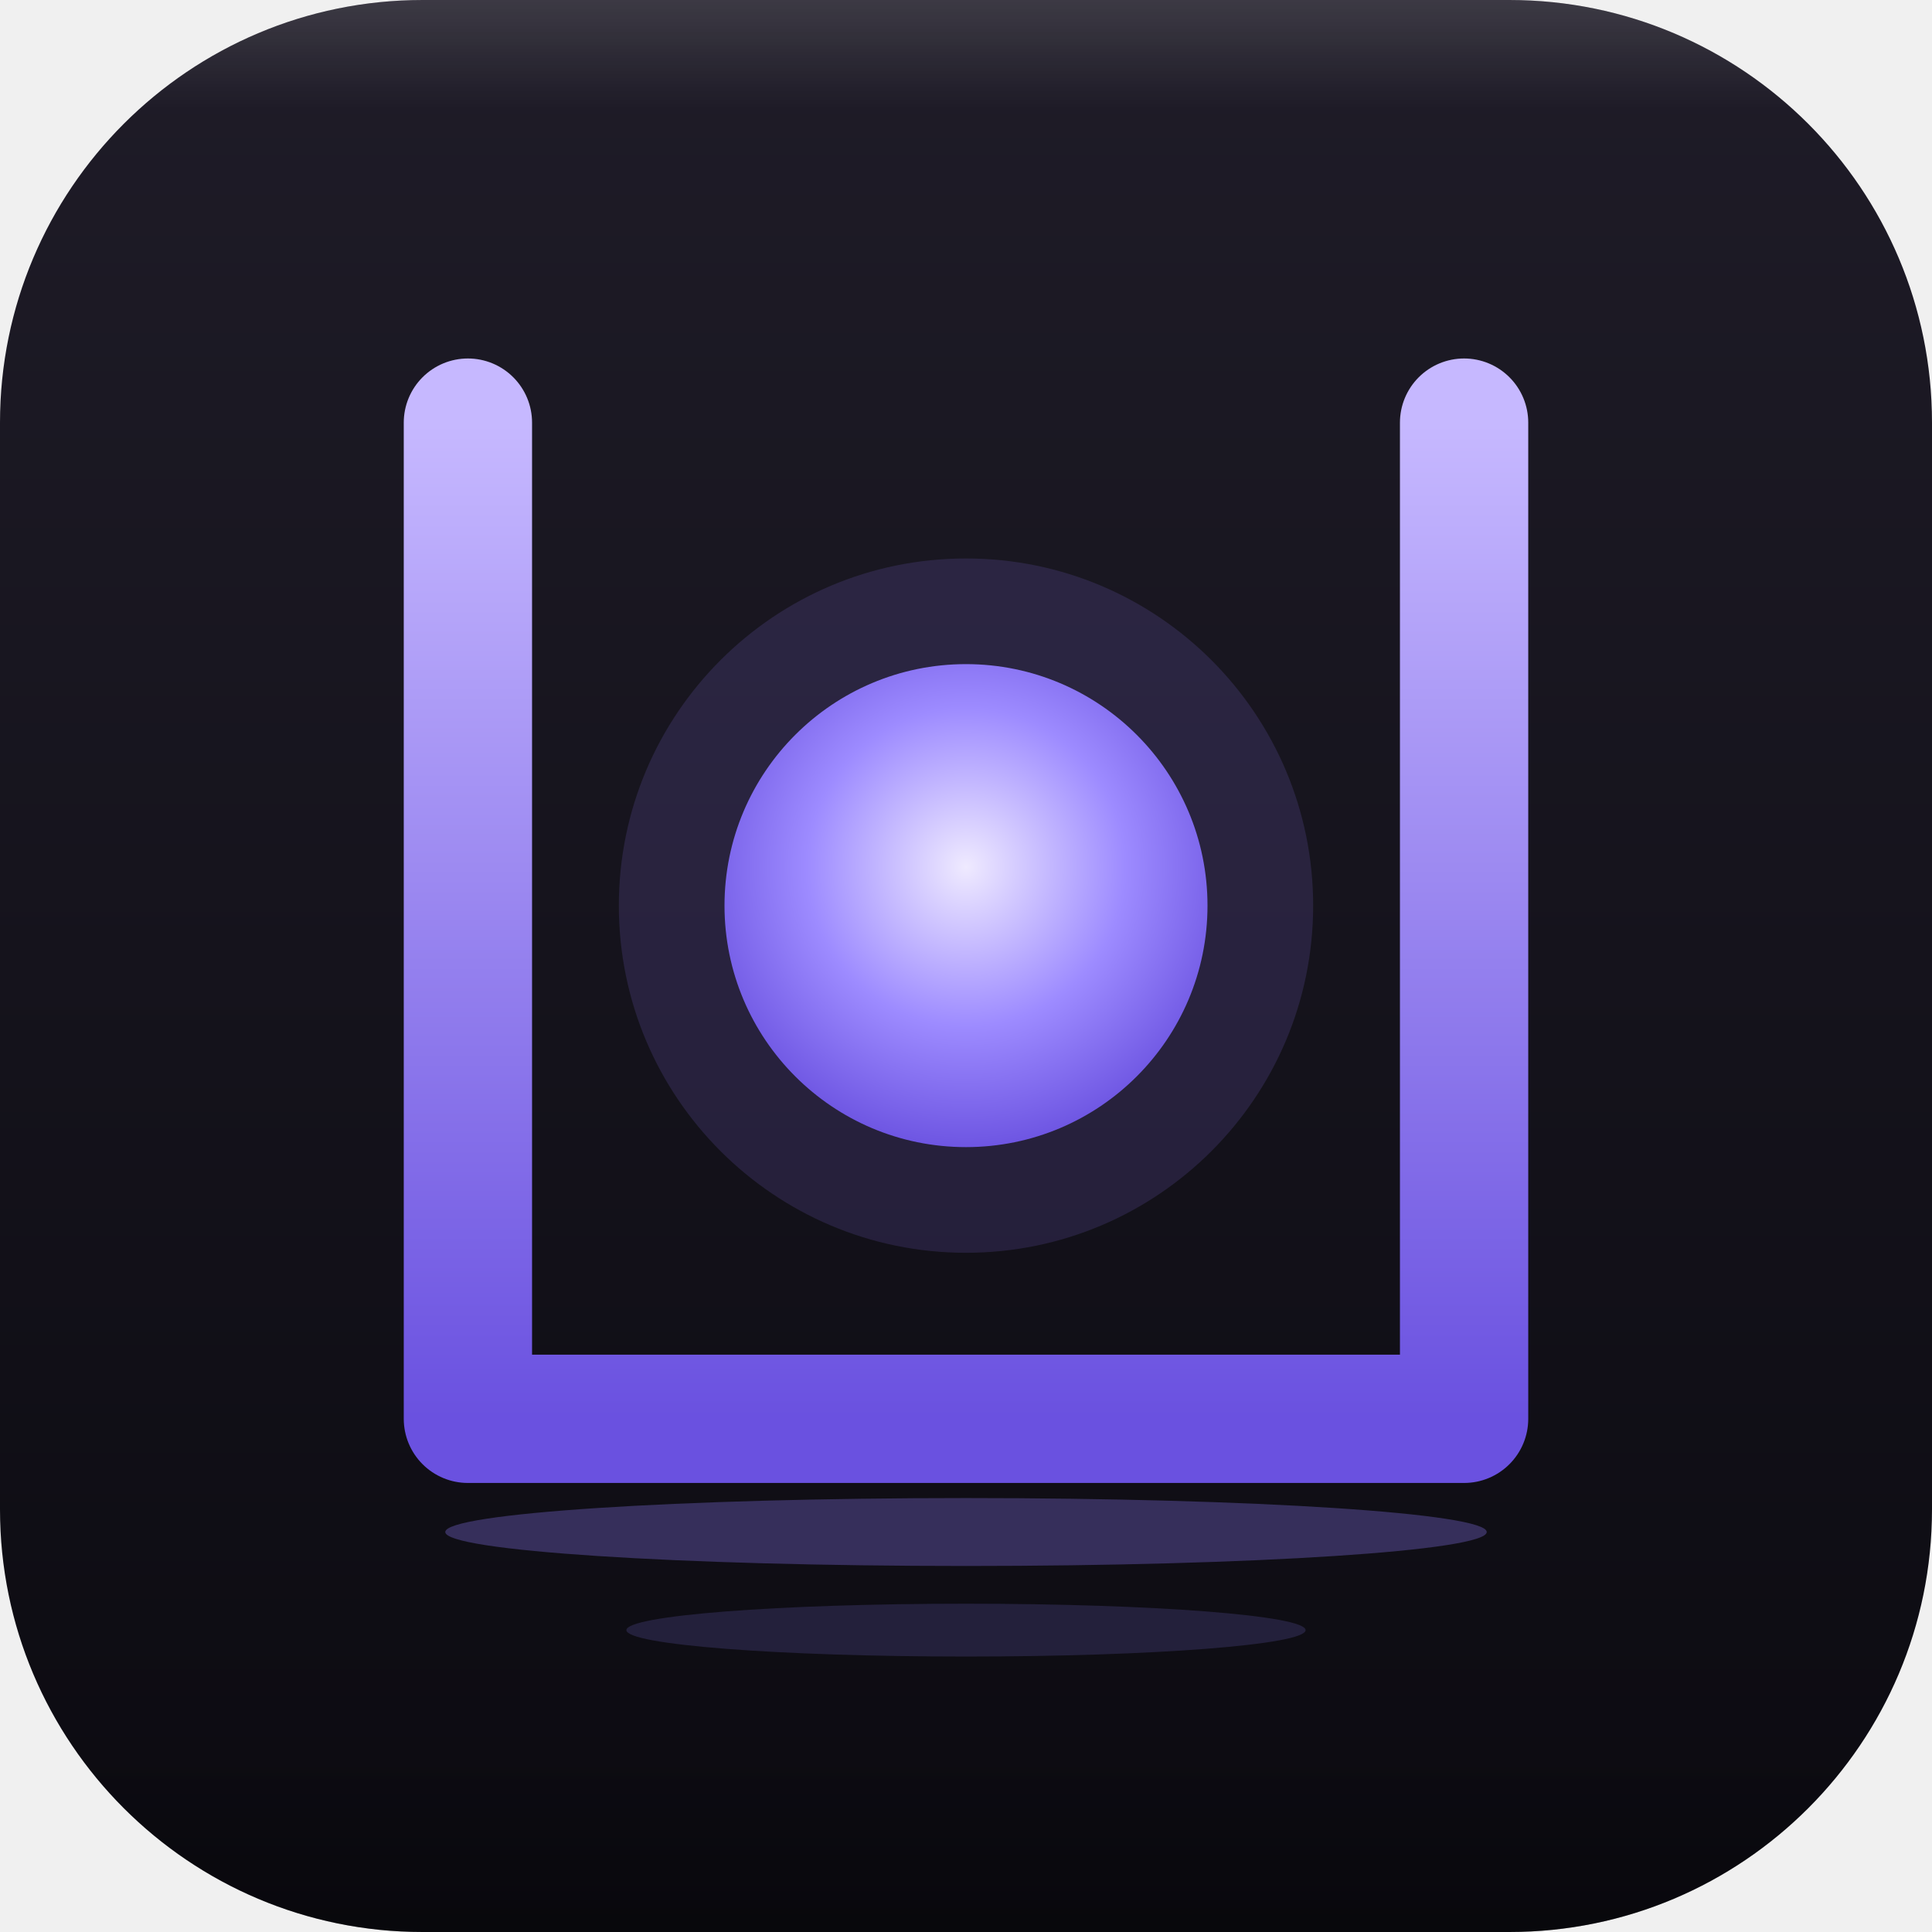
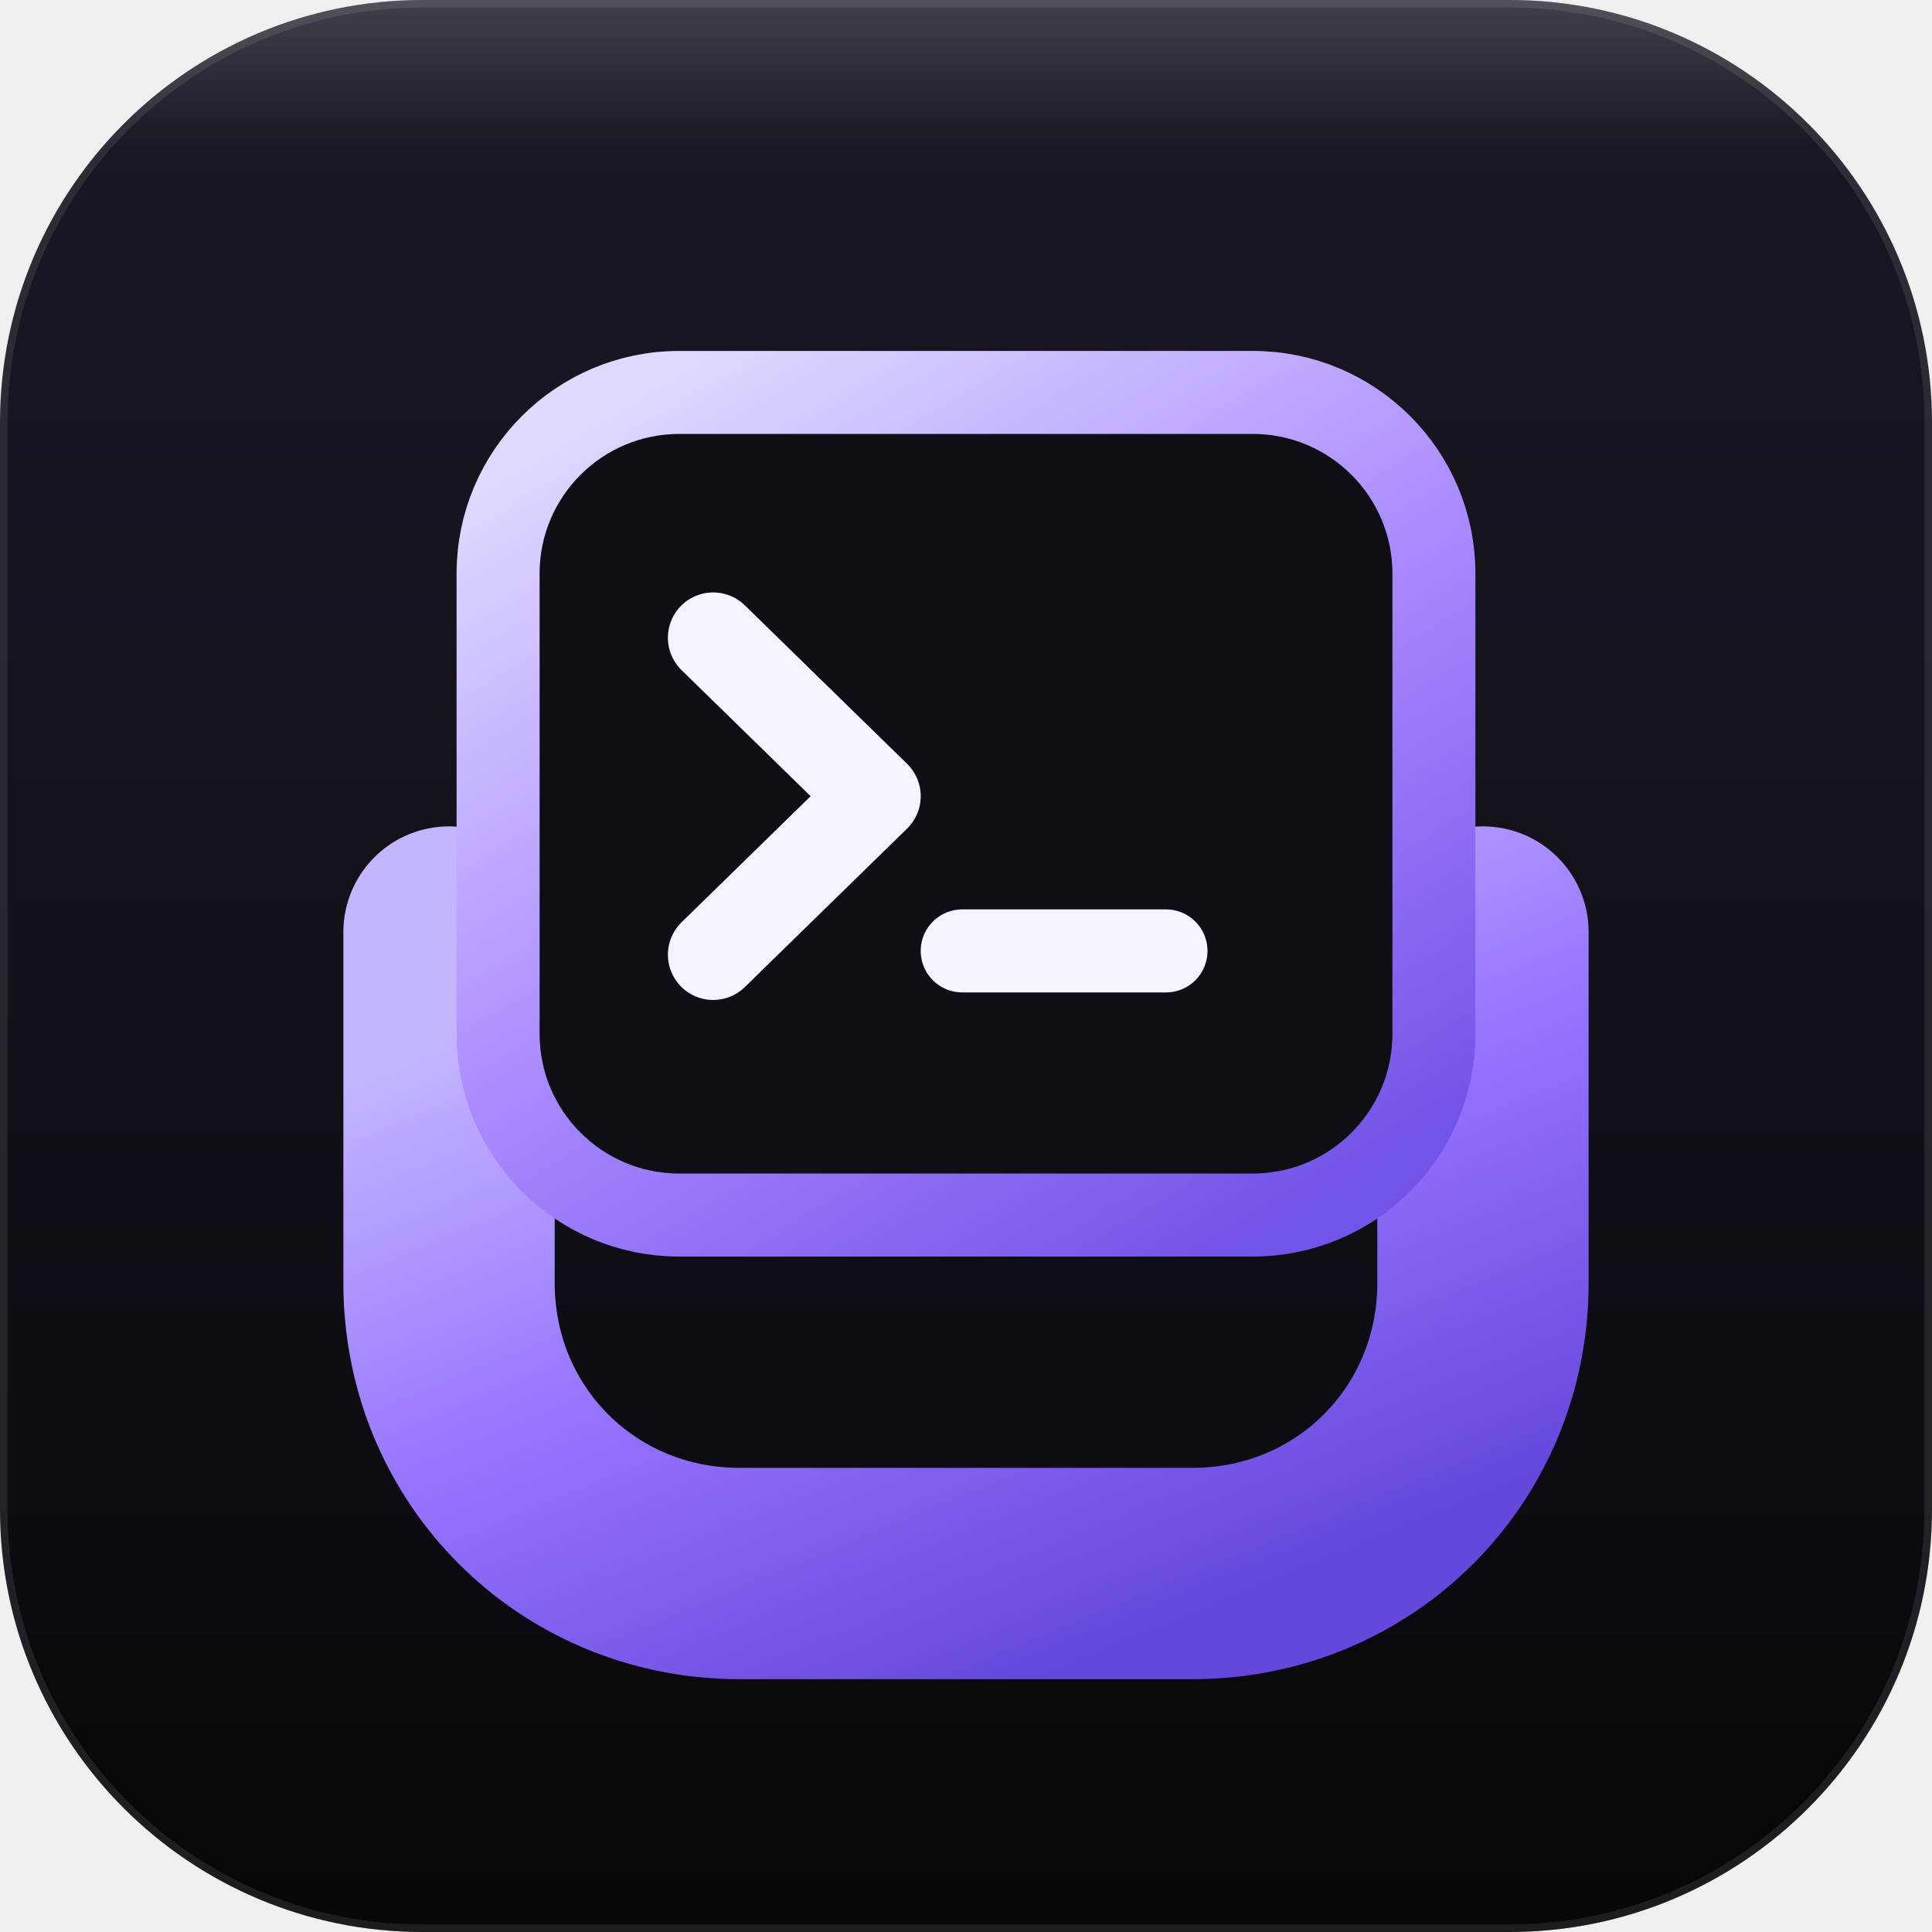
- <svg xmlns="http://www.w3.org/2000/svg" viewBox="0 0 512 512" width="512" height="512" role="img" aria-label="Pier app icon — 泊位 (满版/iOS)">
+ <svg xmlns="http://www.w3.org/2000/svg" viewBox="0 0 512 512" width="512" height="512" role="img" aria-label="Pier app icon — minimal docked terminal">
  <defs>
    <linearGradient id="bg" x1="0" y1="0" x2="0" y2="1">
-       <stop offset="0" stop-color="#1f1c28" />
-       <stop offset="1" stop-color="#0b0a10" />
+       <stop offset="0" stop-color="#1b1824" />
+       <stop offset="1" stop-color="#09080d" />
    </linearGradient>
-     <linearGradient id="vio" x1="0" y1="0" x2="0" y2="1">
-       <stop offset="0" stop-color="#c6b8ff" />
-       <stop offset="1" stop-color="#6a51e0" />
+     <linearGradient id="dock" x1="0.18" y1="0.04" x2="0.82" y2="1">
+       <stop offset="0" stop-color="#c5b5ff" />
+       <stop offset="0.48" stop-color="#9675ff" />
+       <stop offset="1" stop-color="#6547db" />
    </linearGradient>
-     <radialGradient id="orb" cx="0.5" cy="0.42" r="0.6">
-       <stop offset="0" stop-color="#efeaff" />
-       <stop offset="0.55" stop-color="#9d8bff" />
-       <stop offset="1" stop-color="#6a51e0" />
-     </radialGradient>
+     <linearGradient id="windowStroke" x1="0.15" y1="0" x2="0.85" y2="1">
+       <stop offset="0" stop-color="#e0d8ff" />
+       <stop offset="0.52" stop-color="#a889ff" />
+       <stop offset="1" stop-color="#7354e8" />
+     </linearGradient>
    <linearGradient id="rim" x1="0" y1="0" x2="0" y2="1">
-       <stop offset="0" stop-color="#ffffff" stop-opacity="0.14" />
-       <stop offset="0.06" stop-color="#ffffff" stop-opacity="0" />
+       <stop offset="0" stop-color="#ffffff" stop-opacity="0.18" />
+       <stop offset="0.08" stop-color="#ffffff" stop-opacity="0" />
    </linearGradient>
-     <linearGradient id="ishadow" x1="0" y1="0" x2="0" y2="1">
-       <stop offset="0.9" stop-color="#000000" stop-opacity="0" />
+     <linearGradient id="innerShade" x1="0" y1="0" x2="0" y2="1">
+       <stop offset="0.76" stop-color="#000000" stop-opacity="0" />
      <stop offset="1" stop-color="#000000" stop-opacity="0.26" />
    </linearGradient>
-     <clipPath id="clip">
+     <clipPath id="plate">
      <rect width="512" height="512" rx="112" />
    </clipPath>
  </defs>
  <rect width="512" height="512" rx="112" fill="url(#bg)" />
-   <g clip-path="url(#clip)">
+   <g clip-path="url(#plate)">
    <rect width="512" height="512" fill="url(#rim)" />
-     <rect width="512" height="512" fill="url(#ishadow)" />
+     <rect width="512" height="512" fill="url(#innerShade)" />
  </g>
-   <path d="M 124 112 L 124 376 L 388 376 L 388 112" fill="none" stroke="url(#vio)" stroke-width="34" stroke-linecap="round" stroke-linejoin="round" />
-   <circle cx="256" cy="240" r="92" fill="#8a76f0" fill-opacity="0.16" />
-   <circle cx="256" cy="240" r="64" fill="url(#orb)" />
-   <ellipse cx="256" cy="406" rx="138" ry="9" fill="#8a76f0" fill-opacity="0.32" />
-   <ellipse cx="256" cy="432" rx="90" ry="7" fill="#8a76f0" fill-opacity="0.18" />
+   <path d="M 119 247 V 340 C 119 383 153 417 196 417 H 316 C 359 417 393 383 393 340 V 247" fill="none" stroke="url(#dock)" stroke-width="56" stroke-linecap="round" stroke-linejoin="round" />
+   <rect x="132" y="104" width="248" height="218" rx="48" fill="#0f0e15" stroke="url(#windowStroke)" stroke-width="22" />
+   <path d="M 189 169 L 232 211 L 189 253" fill="none" stroke="#f6f3ff" stroke-width="24" stroke-linecap="round" stroke-linejoin="round" />
+   <path d="M 255 252 H 309" fill="none" stroke="#f6f3ff" stroke-width="22" stroke-linecap="round" />
+   <rect x="1" y="1" width="510" height="510" rx="111" fill="none" stroke="#ffffff" stroke-opacity="0.09" stroke-width="2" />
</svg>
